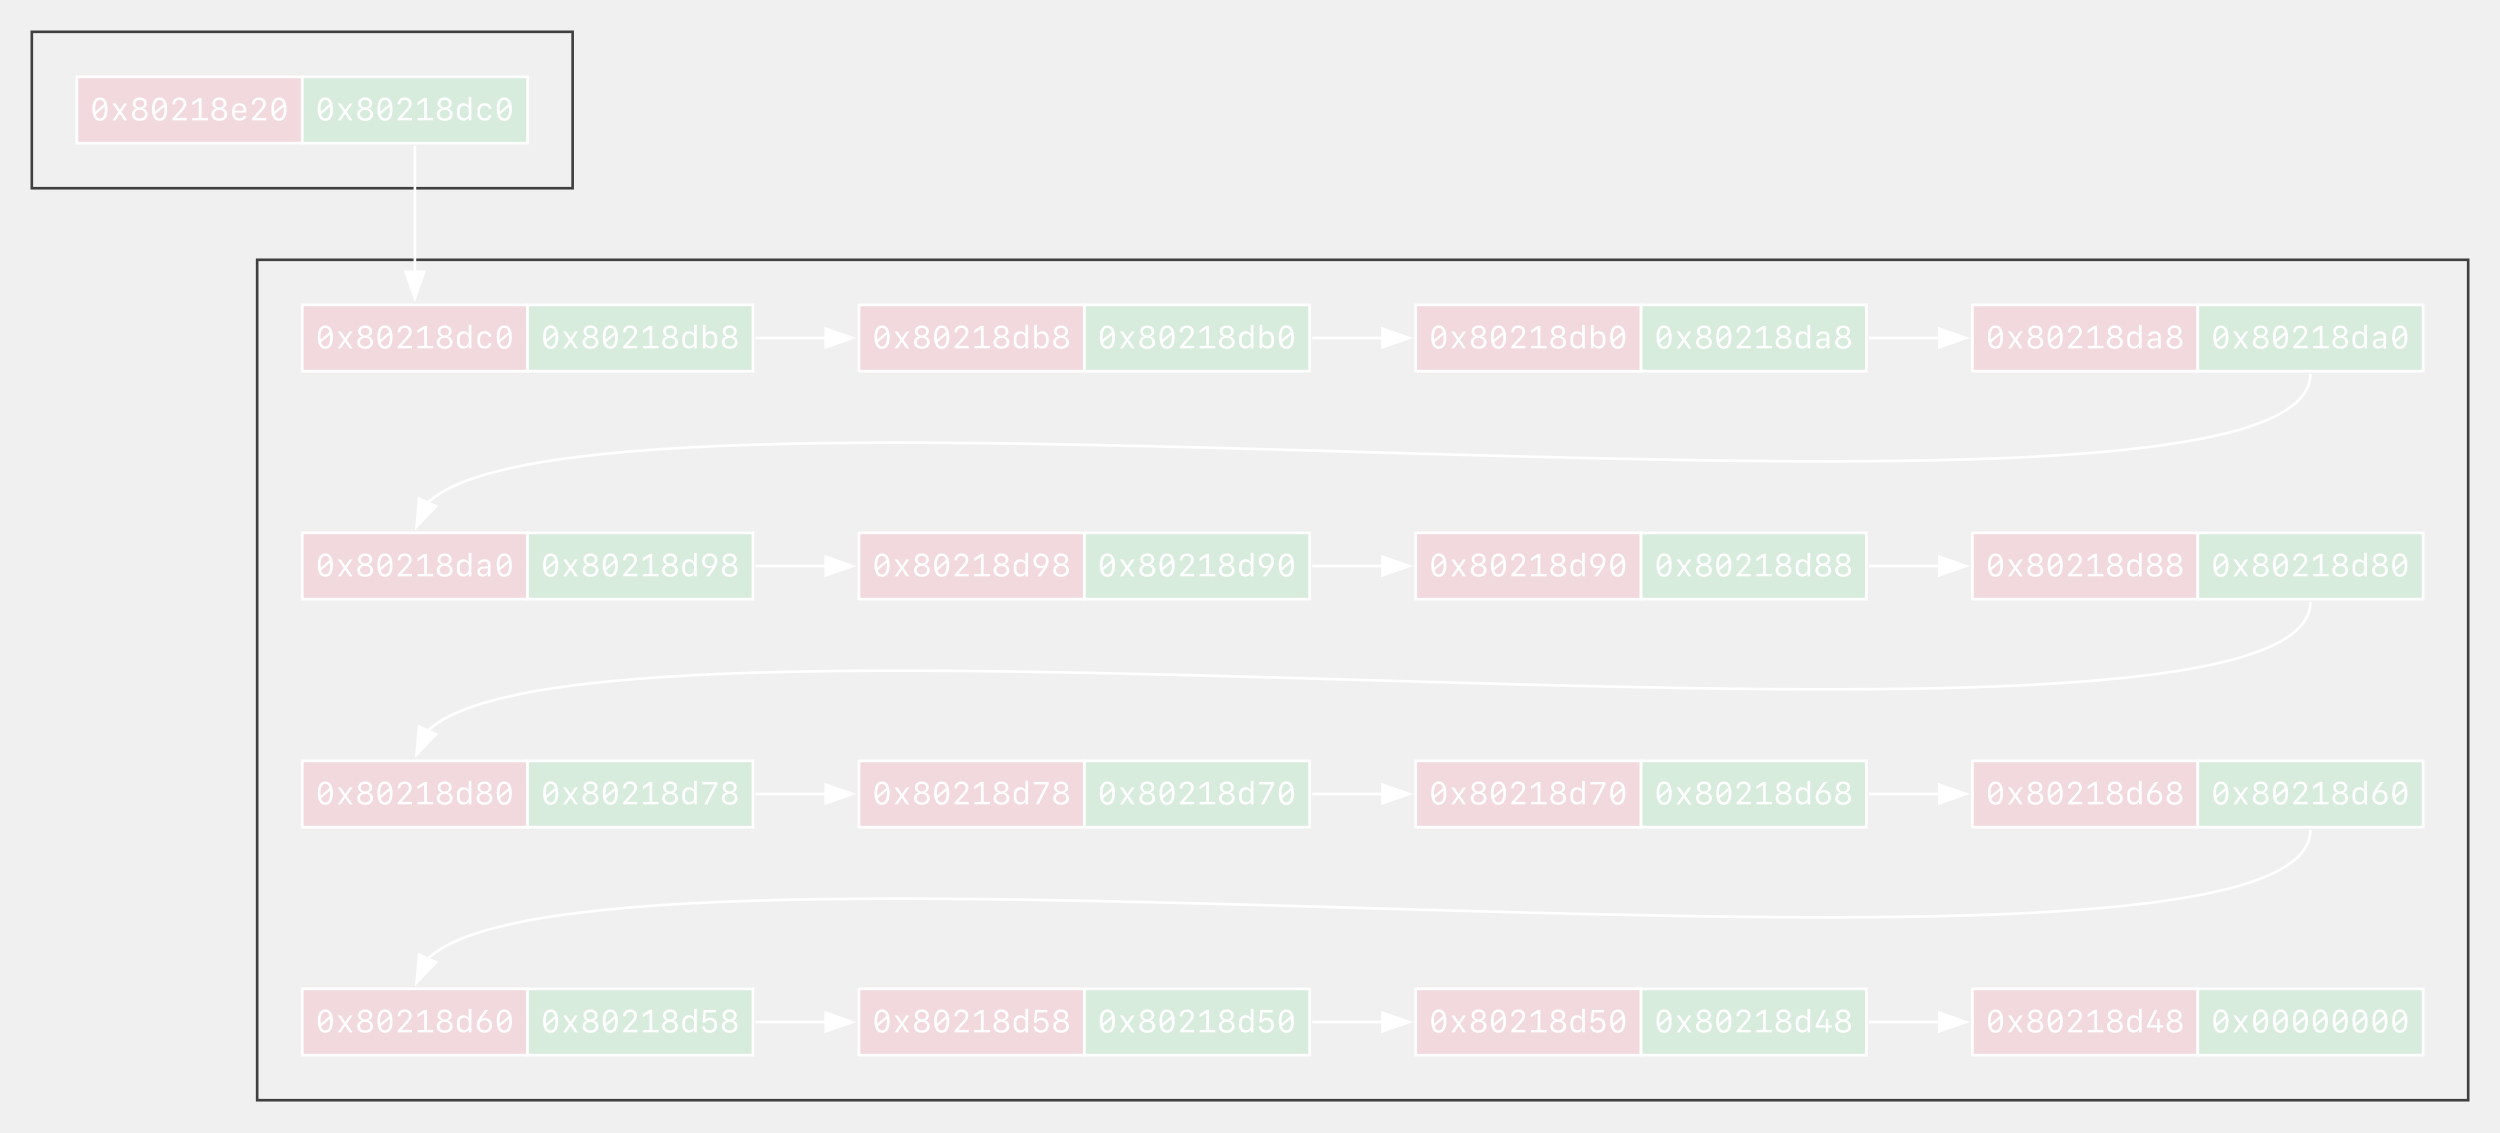
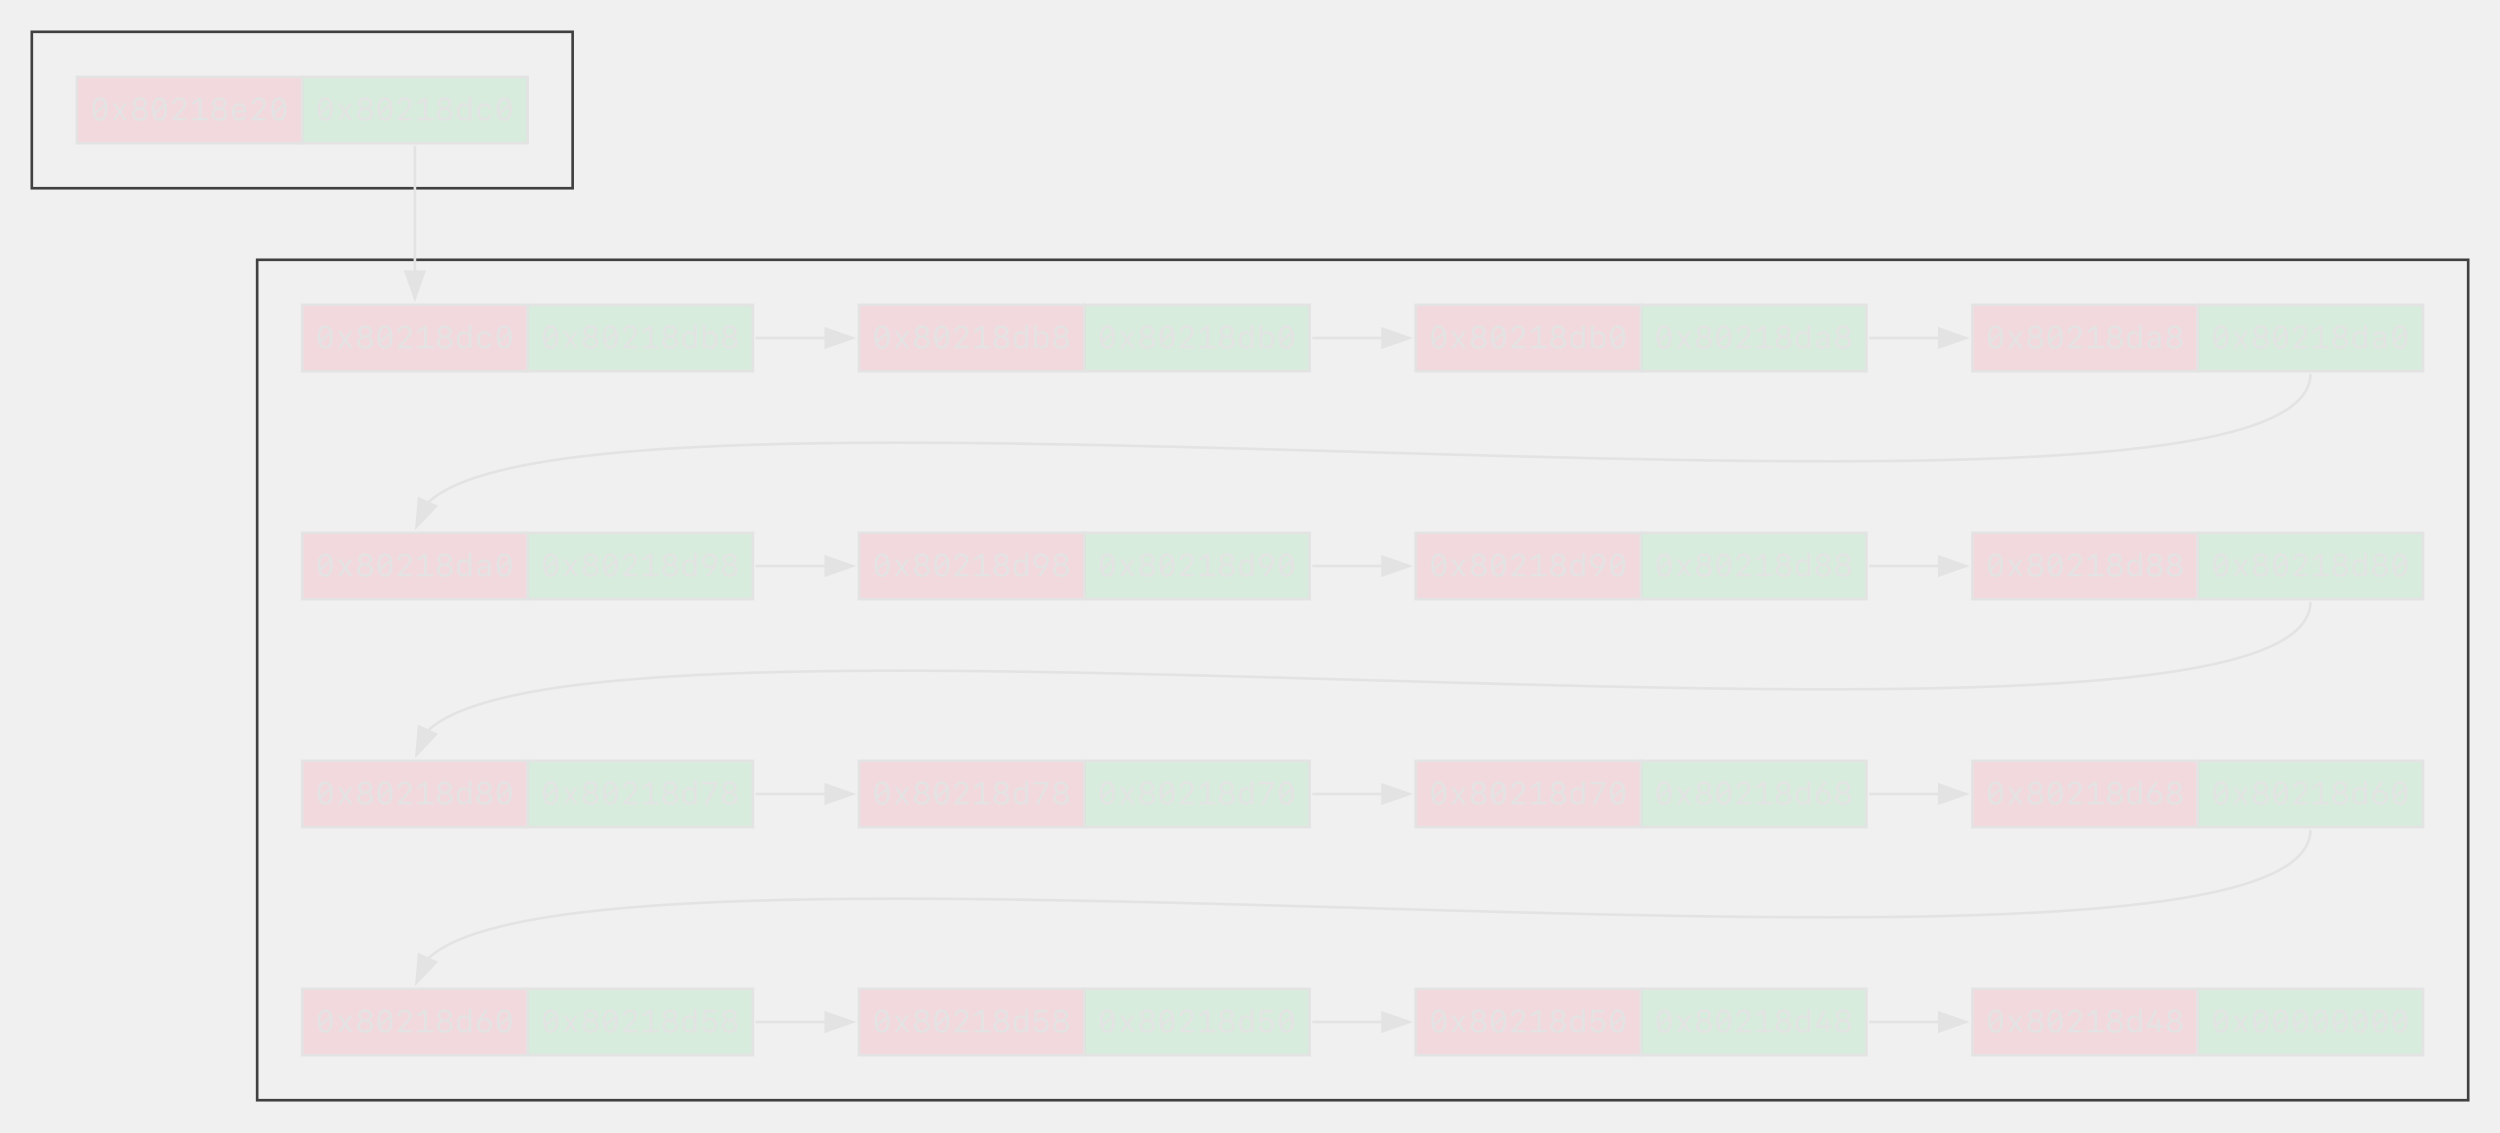
<svg xmlns="http://www.w3.org/2000/svg" xmlns:xlink="http://www.w3.org/1999/xlink" width="943" height="427">
  <defs>
    <path id="a" d="M3.715.195c1.832 0 2.855-1.57 2.855-4.422 0-2.843-1.023-4.414-2.855-4.414-1.84 0-2.856 1.57-2.856 4.414C.86-1.375 1.875.195 3.715.195M1.887-4.227c0-2.296.633-3.5 1.828-3.5.797 0 1.348.54 1.62 1.586L1.93-3.293a11 11 0 0 1-.043-.934M3.715-.719c-.797 0-1.34-.539-1.617-1.578l3.398-2.871q.042.439.043.941c0 2.293-.629 3.508-1.824 3.508m0 0" />
    <path id="b" d="M3.734-2.45 5.332 0h1.152L4.297-3.223l2.172-3.136H5.352L3.773-3.95h-.082L2.11-6.36H.93l2.2 3.18L.949 0h1.102l1.605-2.45Zm0 0" />
    <path id="c" d="M3.738.188c1.758 0 2.977-1.008 2.977-2.45 0-1.066-.7-1.941-1.723-2.156v-.094c.86-.238 1.383-.96 1.383-1.879 0-1.32-1.094-2.25-2.637-2.25s-2.644.93-2.644 2.25c0 .918.535 1.645 1.383 1.88v.093c-1.04.254-1.72 1.106-1.72 2.156C.758-.82 1.98.188 3.739.188m0-5.051c-.98 0-1.629-.574-1.629-1.442 0-.86.649-1.437 1.63-1.437s1.62.578 1.62 1.437c0 .867-.64 1.442-1.62 1.442m0 4.152c-1.148 0-1.941-.664-1.941-1.633s.793-1.633 1.941-1.633 1.942.664 1.942 1.633S4.887-.71 3.738-.71m0 0" />
    <path id="d" d="M1.016-6.078v.039h.992v-.04c0-.991.648-1.644 1.617-1.644.984 0 1.625.598 1.625 1.504 0 .672-.258 1.121-1.328 2.32L1.062-.714V0H6.41v-.937H2.54v-.102L4.53-3.203C5.875-4.676 6.273-5.38 6.273-6.258c0-1.414-1.062-2.375-2.617-2.375-1.539 0-2.64 1.07-2.64 2.555m0 0" />
    <path id="e" d="M6.902 0v-.906H4.523v-7.547H3.508L.992-6.82v1.101L3.41-7.28h.094v6.375H1.008V0Zm0 0" />
    <path id="f" d="M5.426-1.64c-.176.554-.77.898-1.57.898-1.083 0-1.778-.75-1.778-1.918v-.258H6.41v-.621c0-1.84-.973-2.938-2.625-2.938-1.617 0-2.691 1.102-2.691 2.782v.953c0 1.812 1.015 2.86 2.761 2.86 1.336 0 2.344-.712 2.536-1.759ZM3.78-5.618c1.024 0 1.645.73 1.645 1.945H2.078c0-1.219.64-1.945 1.703-1.945m0 0" />
    <path id="g" d="M3.313.105c.906 0 1.574-.375 1.902-1.078h.113V0h.977v-8.852H5.289v3.477h-.101C4.91-6.07 4.23-6.461 3.313-6.461 1.84-6.46.878-5.402.878-3.773v1.183c0 1.637.96 2.695 2.434 2.695m.289-.91c-1.047 0-1.72-.754-1.72-1.925v-.915c0-1.171.673-1.921 1.72-1.921s1.718.75 1.718 1.921v.915c0 1.175-.672 1.925-1.718 1.925m0 0" />
    <path id="h" d="M6.36-4.375C6.194-5.684 5.233-6.48 3.827-6.48c-1.73 0-2.738 1.058-2.738 2.882v.832C1.09-.946 2.098.117 3.828.117 5.234.117 6.2-.672 6.36-1.969h-.984C5.25-1.242 4.629-.78 3.809-.78c-1.106 0-1.723-.75-1.723-2.114v-.574c0-1.367.617-2.12 1.723-2.12.82 0 1.441.468 1.566 1.214Zm0 0" />
    <path id="i" d="M4.11.105c1.468 0 2.43-1.058 2.43-2.695v-1.183c0-1.63-.962-2.688-2.43-2.688-.923 0-1.594.39-1.876 1.086h-.109v-3.477H1.113V0h.98v-.973h.11C2.531-.27 3.2.105 4.11.105m-.298-.91c-1.039 0-1.71-.75-1.71-1.925v-.915c0-1.171.671-1.921 1.71-1.921 1.055 0 1.727.75 1.727 1.921v.915c0 1.171-.672 1.925-1.726 1.925m0 0" />
    <path id="j" d="M4.7 0h.94v-1.79h1.298v-.905h-1.29v-2.403h-.937v2.414H1.937v-.074L4.77-8.453H3.715L.844-2.625v.836h3.855Zm0 0" />
    <path id="k" d="M6.61-2.71c0-1.544-1.114-2.688-2.618-2.688-.539 0-1.148.253-1.402.593l-.09-.047c.043-.093.02-.07.277-.433l2.309-3.168H3.898c-.062.086-1.82 2.547-1.894 2.676C1.195-4.602.859-3.703.859-2.711.86-1.03 2.063.176 3.727.176c1.675 0 2.882-1.215 2.882-2.887M3.733-.743c-1.062 0-1.87-.836-1.87-1.918 0-1.09.808-1.922 1.87-1.922S5.61-3.75 5.61-2.66c0 1.082-.812 1.918-1.875 1.918m0 0" />
    <path id="l" d="M3.64.172c1.715 0 2.883-1.164 2.883-2.875 0-1.664-1.093-2.828-2.656-2.828-.742 0-1.347.265-1.765.765h-.094l.234-2.757h3.813v-.93H1.43L1-3.68h.98c.333-.597.961-.945 1.715-.945 1.086 0 1.82.79 1.82 1.945 0 1.149-.726 1.918-1.82 1.918-.988 0-1.742-.61-1.836-1.496h-1C.95-.805 2.063.172 3.641.172m0 0" />
    <path id="m" d="M1.68 0H2.78l3.793-7.5v-.953H.93v.922h4.59v.078Zm0 0" />
    <path id="n" d="M.82-5.742c0 1.547 1.11 2.683 2.618 2.683.535 0 1.132-.253 1.382-.59l.09.047c-.05.094-.094.168-.285.43L2.32 0h1.184a205 205 0 0 0 1.894-2.68C6.227-3.883 6.57-4.78 6.57-5.742c0-1.688-1.203-2.89-2.875-2.89C2.027-8.633.82-7.419.82-5.743m2.871-1.969c1.067 0 1.875.832 1.875 1.914 0 1.094-.808 1.922-1.875 1.922-1.058 0-1.87-.828-1.87-1.922 0-1.082.812-1.914 1.87-1.914m0 0" />
    <path id="o" d="M3.063.11c.93 0 1.617-.38 1.921-1.06h.102v.958h.95v-4.356c0-1.324-.856-2.086-2.348-2.086-1.305 0-2.29.7-2.407 1.715h.98c.165-.543.68-.851 1.41-.851.888 0 1.376.437 1.376 1.234v.574l-1.75.09c-1.445.074-2.254.742-2.254 1.867 0 1.157.809 1.914 2.02 1.914m.289-.872c-.805 0-1.301-.41-1.301-1.078 0-.66.469-1.043 1.36-1.082L5.046-3v.75c0 .852-.734 1.488-1.695 1.488m0 0" />
  </defs>
  <path fill="none" stroke="#404040" stroke-miterlimit="10" d="M12 71V12h204v59ZM97 415V98h834v317Zm0 0" />
-   <path fill="#FF375F" fill-opacity=".122" stroke="#FFF" stroke-miterlimit="10" d="M29 54V29h85v25Zm0 0" />
-   <g fill="#FFF">
+   <path fill="#FF375F" fill-opacity=".122" stroke="#E3E3E3" stroke-miterlimit="10" d="M29 54V29h85v25Zm0 0" />
+   <g fill="#E3E3E3">
    <use xlink:href="#a" x="34" y="45.398" />
    <use xlink:href="#b" x="41.5" y="45.398" />
    <use xlink:href="#c" x="49" y="45.398" />
    <use xlink:href="#a" x="56.5" y="45.398" />
    <use xlink:href="#d" x="64" y="45.398" />
    <use xlink:href="#e" x="71.5" y="45.398" />
    <use xlink:href="#c" x="79" y="45.398" />
    <use xlink:href="#f" x="86.5" y="45.398" />
    <use xlink:href="#d" x="94" y="45.398" />
    <use xlink:href="#a" x="101.5" y="45.398" />
  </g>
-   <path fill="#30D158" fill-opacity=".122" stroke="#FFF" stroke-miterlimit="10" d="M114 54V29h85v25Zm0 0" />
-   <g fill="#FFF">
+   <path fill="#30D158" fill-opacity=".122" stroke="#E3E3E3" stroke-miterlimit="10" d="M114 54V29h85v25Zm0 0" />
+   <g fill="#E3E3E3">
    <use xlink:href="#a" x="119" y="45.398" />
    <use xlink:href="#b" x="126.5" y="45.398" />
    <use xlink:href="#c" x="134" y="45.398" />
    <use xlink:href="#a" x="141.5" y="45.398" />
    <use xlink:href="#d" x="149" y="45.398" />
    <use xlink:href="#e" x="156.5" y="45.398" />
    <use xlink:href="#c" x="164" y="45.398" />
    <use xlink:href="#g" x="171.5" y="45.398" />
    <use xlink:href="#h" x="179" y="45.398" />
    <use xlink:href="#a" x="186.5" y="45.398" />
  </g>
-   <path fill="#FF375F" fill-opacity=".122" stroke="#FFF" stroke-miterlimit="10" d="M114 140v-25h85v25Zm0 0" />
-   <g fill="#FFF">
+   <path fill="#FF375F" fill-opacity=".122" stroke="#E3E3E3" stroke-miterlimit="10" d="M114 140v-25h85v25Zm0 0" />
+   <g fill="#E3E3E3">
    <use xlink:href="#a" x="119" y="131.398" />
    <use xlink:href="#b" x="126.5" y="131.398" />
    <use xlink:href="#c" x="134" y="131.398" />
    <use xlink:href="#a" x="141.5" y="131.398" />
    <use xlink:href="#d" x="149" y="131.398" />
    <use xlink:href="#e" x="156.5" y="131.398" />
    <use xlink:href="#c" x="164" y="131.398" />
    <use xlink:href="#g" x="171.5" y="131.398" />
    <use xlink:href="#h" x="179" y="131.398" />
    <use xlink:href="#a" x="186.5" y="131.398" />
  </g>
-   <path fill="#30D158" fill-opacity=".122" stroke="#FFF" stroke-miterlimit="10" d="M199 140v-25h85v25Zm0 0" />
-   <g fill="#FFF">
+   <path fill="#30D158" fill-opacity=".122" stroke="#E3E3E3" stroke-miterlimit="10" d="M199 140v-25h85v25Zm0 0" />
+   <g fill="#E3E3E3">
    <use xlink:href="#a" x="204" y="131.398" />
    <use xlink:href="#b" x="211.5" y="131.398" />
    <use xlink:href="#c" x="219" y="131.398" />
    <use xlink:href="#a" x="226.5" y="131.398" />
    <use xlink:href="#d" x="234" y="131.398" />
    <use xlink:href="#e" x="241.5" y="131.398" />
    <use xlink:href="#c" x="249" y="131.398" />
    <use xlink:href="#g" x="256.5" y="131.398" />
    <use xlink:href="#i" x="264" y="131.398" />
    <use xlink:href="#c" x="271.5" y="131.398" />
  </g>
-   <path fill="none" stroke="#FFF" stroke-miterlimit="10" d="M156.5 55v47.508" />
-   <path fill="#FFF" stroke="#FFF" stroke-miterlimit="10" d="m160 102.488-3.5 10-3.5-10Zm0 0" />
-   <path fill="#FF375F" fill-opacity=".122" stroke="#FFF" stroke-miterlimit="10" d="M744 398v-25h85v25Zm0 0" />
-   <g fill="#FFF">
+   <path fill="none" stroke="#E3E3E3" stroke-miterlimit="10" d="M156.5 55v47.508" />
+   <path fill="#E3E3E3" stroke="#E3E3E3" stroke-miterlimit="10" d="m160 102.488-3.5 10-3.5-10Zm0 0" />
+   <path fill="#FF375F" fill-opacity=".122" stroke="#E3E3E3" stroke-miterlimit="10" d="M744 398v-25h85v25Zm0 0" />
+   <g fill="#E3E3E3">
    <use xlink:href="#a" x="749" y="389.398" />
    <use xlink:href="#b" x="756.5" y="389.398" />
    <use xlink:href="#c" x="764" y="389.398" />
    <use xlink:href="#a" x="771.5" y="389.398" />
    <use xlink:href="#d" x="779" y="389.398" />
    <use xlink:href="#e" x="786.5" y="389.398" />
    <use xlink:href="#c" x="794" y="389.398" />
    <use xlink:href="#g" x="801.5" y="389.398" />
    <use xlink:href="#j" x="809" y="389.398" />
    <use xlink:href="#c" x="816.5" y="389.398" />
  </g>
-   <path fill="#30D158" fill-opacity=".122" stroke="#FFF" stroke-miterlimit="10" d="M829 398v-25h85v25Zm0 0" />
-   <g fill="#FFF">
+   <path fill="#30D158" fill-opacity=".122" stroke="#E3E3E3" stroke-miterlimit="10" d="M829 398v-25h85v25Zm0 0" />
+   <g fill="#E3E3E3">
    <use xlink:href="#a" x="834" y="389.398" />
    <use xlink:href="#b" x="841.5" y="389.398" />
    <use xlink:href="#a" x="849" y="389.398" />
    <use xlink:href="#a" x="856.5" y="389.398" />
    <use xlink:href="#a" x="864" y="389.398" />
    <use xlink:href="#a" x="871.5" y="389.398" />
    <use xlink:href="#a" x="879" y="389.398" />
    <use xlink:href="#a" x="886.5" y="389.398" />
    <use xlink:href="#a" x="894" y="389.398" />
    <use xlink:href="#a" x="901.5" y="389.398" />
  </g>
-   <path fill="#FF375F" fill-opacity=".122" stroke="#FFF" stroke-miterlimit="10" d="M744 312v-25h85v25Zm0 0" />
-   <g fill="#FFF">
+   <path fill="#FF375F" fill-opacity=".122" stroke="#E3E3E3" stroke-miterlimit="10" d="M744 312v-25h85v25Zm0 0" />
+   <g fill="#E3E3E3">
    <use xlink:href="#a" x="749" y="303.398" />
    <use xlink:href="#b" x="756.5" y="303.398" />
    <use xlink:href="#c" x="764" y="303.398" />
    <use xlink:href="#a" x="771.5" y="303.398" />
    <use xlink:href="#d" x="779" y="303.398" />
    <use xlink:href="#e" x="786.5" y="303.398" />
    <use xlink:href="#c" x="794" y="303.398" />
    <use xlink:href="#g" x="801.5" y="303.398" />
    <use xlink:href="#k" x="809" y="303.398" />
    <use xlink:href="#c" x="816.5" y="303.398" />
  </g>
-   <path fill="#30D158" fill-opacity=".122" stroke="#FFF" stroke-miterlimit="10" d="M829 312v-25h85v25Zm0 0" />
-   <g fill="#FFF">
+   <path fill="#30D158" fill-opacity=".122" stroke="#E3E3E3" stroke-miterlimit="10" d="M829 312v-25h85v25Zm0 0" />
+   <g fill="#E3E3E3">
    <use xlink:href="#a" x="834" y="303.398" />
    <use xlink:href="#b" x="841.5" y="303.398" />
    <use xlink:href="#c" x="849" y="303.398" />
    <use xlink:href="#a" x="856.5" y="303.398" />
    <use xlink:href="#d" x="864" y="303.398" />
    <use xlink:href="#e" x="871.5" y="303.398" />
    <use xlink:href="#c" x="879" y="303.398" />
    <use xlink:href="#g" x="886.5" y="303.398" />
    <use xlink:href="#k" x="894" y="303.398" />
    <use xlink:href="#a" x="901.5" y="303.398" />
  </g>
-   <path fill="#FF375F" fill-opacity=".122" stroke="#FFF" stroke-miterlimit="10" d="M534 398v-25h85v25Zm0 0" />
-   <g fill="#FFF">
+   <path fill="#FF375F" fill-opacity=".122" stroke="#E3E3E3" stroke-miterlimit="10" d="M534 398v-25h85v25Zm0 0" />
+   <g fill="#E3E3E3">
    <use xlink:href="#a" x="539" y="389.398" />
    <use xlink:href="#b" x="546.5" y="389.398" />
    <use xlink:href="#c" x="554" y="389.398" />
    <use xlink:href="#a" x="561.5" y="389.398" />
    <use xlink:href="#d" x="569" y="389.398" />
    <use xlink:href="#e" x="576.5" y="389.398" />
    <use xlink:href="#c" x="584" y="389.398" />
    <use xlink:href="#g" x="591.5" y="389.398" />
    <use xlink:href="#l" x="599" y="389.398" />
    <use xlink:href="#a" x="606.5" y="389.398" />
  </g>
-   <path fill="#30D158" fill-opacity=".122" stroke="#FFF" stroke-miterlimit="10" d="M619 398v-25h85v25Zm0 0" />
-   <g fill="#FFF">
+   <path fill="#30D158" fill-opacity=".122" stroke="#E3E3E3" stroke-miterlimit="10" d="M619 398v-25h85v25Zm0 0" />
+   <g fill="#E3E3E3">
    <use xlink:href="#a" x="624" y="389.398" />
    <use xlink:href="#b" x="631.5" y="389.398" />
    <use xlink:href="#c" x="639" y="389.398" />
    <use xlink:href="#a" x="646.5" y="389.398" />
    <use xlink:href="#d" x="654" y="389.398" />
    <use xlink:href="#e" x="661.5" y="389.398" />
    <use xlink:href="#c" x="669" y="389.398" />
    <use xlink:href="#g" x="676.5" y="389.398" />
    <use xlink:href="#j" x="684" y="389.398" />
    <use xlink:href="#c" x="691.5" y="389.398" />
  </g>
-   <path fill="none" stroke="#FFF" stroke-miterlimit="10" d="M705 385.5h26.746" />
-   <path fill="#FFF" stroke="#FFF" stroke-miterlimit="10" d="m731.488 382 10 3.5-10 3.5Zm0 0" />
-   <path fill="#FF375F" fill-opacity=".122" stroke="#FFF" stroke-miterlimit="10" d="M534 312v-25h85v25Zm0 0" />
-   <g fill="#FFF">
+   <path fill="none" stroke="#E3E3E3" stroke-miterlimit="10" d="M705 385.5h26.746" />
+   <path fill="#E3E3E3" stroke="#E3E3E3" stroke-miterlimit="10" d="m731.488 382 10 3.5-10 3.5Zm0 0" />
+   <path fill="#FF375F" fill-opacity=".122" stroke="#E3E3E3" stroke-miterlimit="10" d="M534 312v-25h85v25Zm0 0" />
+   <g fill="#E3E3E3">
    <use xlink:href="#a" x="539" y="303.398" />
    <use xlink:href="#b" x="546.5" y="303.398" />
    <use xlink:href="#c" x="554" y="303.398" />
    <use xlink:href="#a" x="561.5" y="303.398" />
    <use xlink:href="#d" x="569" y="303.398" />
    <use xlink:href="#e" x="576.5" y="303.398" />
    <use xlink:href="#c" x="584" y="303.398" />
    <use xlink:href="#g" x="591.5" y="303.398" />
    <use xlink:href="#m" x="599" y="303.398" />
    <use xlink:href="#a" x="606.5" y="303.398" />
  </g>
-   <path fill="#30D158" fill-opacity=".122" stroke="#FFF" stroke-miterlimit="10" d="M619 312v-25h85v25Zm0 0" />
-   <g fill="#FFF">
+   <path fill="#30D158" fill-opacity=".122" stroke="#E3E3E3" stroke-miterlimit="10" d="M619 312v-25h85v25Zm0 0" />
+   <g fill="#E3E3E3">
    <use xlink:href="#a" x="624" y="303.398" />
    <use xlink:href="#b" x="631.5" y="303.398" />
    <use xlink:href="#c" x="639" y="303.398" />
    <use xlink:href="#a" x="646.5" y="303.398" />
    <use xlink:href="#d" x="654" y="303.398" />
    <use xlink:href="#e" x="661.5" y="303.398" />
    <use xlink:href="#c" x="669" y="303.398" />
    <use xlink:href="#g" x="676.5" y="303.398" />
    <use xlink:href="#k" x="684" y="303.398" />
    <use xlink:href="#c" x="691.5" y="303.398" />
  </g>
-   <path fill="#FF375F" fill-opacity=".122" stroke="#FFF" stroke-miterlimit="10" d="M324 398v-25h85v25Zm0 0" />
-   <g fill="#FFF">
+   <path fill="#FF375F" fill-opacity=".122" stroke="#E3E3E3" stroke-miterlimit="10" d="M324 398v-25h85v25Zm0 0" />
+   <g fill="#E3E3E3">
    <use xlink:href="#a" x="329" y="389.398" />
    <use xlink:href="#b" x="336.5" y="389.398" />
    <use xlink:href="#c" x="344" y="389.398" />
    <use xlink:href="#a" x="351.5" y="389.398" />
    <use xlink:href="#d" x="359" y="389.398" />
    <use xlink:href="#e" x="366.5" y="389.398" />
    <use xlink:href="#c" x="374" y="389.398" />
    <use xlink:href="#g" x="381.5" y="389.398" />
    <use xlink:href="#l" x="389" y="389.398" />
    <use xlink:href="#c" x="396.5" y="389.398" />
  </g>
-   <path fill="#30D158" fill-opacity=".122" stroke="#FFF" stroke-miterlimit="10" d="M409 398v-25h85v25Zm0 0" />
-   <g fill="#FFF">
+   <path fill="#30D158" fill-opacity=".122" stroke="#E3E3E3" stroke-miterlimit="10" d="M409 398v-25h85v25Zm0 0" />
+   <g fill="#E3E3E3">
    <use xlink:href="#a" x="414" y="389.398" />
    <use xlink:href="#b" x="421.5" y="389.398" />
    <use xlink:href="#c" x="429" y="389.398" />
    <use xlink:href="#a" x="436.5" y="389.398" />
    <use xlink:href="#d" x="444" y="389.398" />
    <use xlink:href="#e" x="451.5" y="389.398" />
    <use xlink:href="#c" x="459" y="389.398" />
    <use xlink:href="#g" x="466.5" y="389.398" />
    <use xlink:href="#l" x="474" y="389.398" />
    <use xlink:href="#a" x="481.5" y="389.398" />
  </g>
-   <path fill="none" stroke="#FFF" stroke-miterlimit="10" d="M495 385.5h26.746" />
-   <path fill="#FFF" stroke="#FFF" stroke-miterlimit="10" d="m521.488 382 10 3.5-10 3.5Zm0 0" />
-   <path fill="#FF375F" fill-opacity=".122" stroke="#FFF" stroke-miterlimit="10" d="M324 312v-25h85v25Zm0 0" />
-   <g fill="#FFF">
+   <path fill="none" stroke="#E3E3E3" stroke-miterlimit="10" d="M495 385.5h26.746" />
+   <path fill="#E3E3E3" stroke="#E3E3E3" stroke-miterlimit="10" d="m521.488 382 10 3.5-10 3.5Zm0 0" />
+   <path fill="#FF375F" fill-opacity=".122" stroke="#E3E3E3" stroke-miterlimit="10" d="M324 312v-25h85v25Zm0 0" />
+   <g fill="#E3E3E3">
    <use xlink:href="#a" x="329" y="303.398" />
    <use xlink:href="#b" x="336.5" y="303.398" />
    <use xlink:href="#c" x="344" y="303.398" />
    <use xlink:href="#a" x="351.5" y="303.398" />
    <use xlink:href="#d" x="359" y="303.398" />
    <use xlink:href="#e" x="366.5" y="303.398" />
    <use xlink:href="#c" x="374" y="303.398" />
    <use xlink:href="#g" x="381.5" y="303.398" />
    <use xlink:href="#m" x="389" y="303.398" />
    <use xlink:href="#c" x="396.5" y="303.398" />
  </g>
-   <path fill="#30D158" fill-opacity=".122" stroke="#FFF" stroke-miterlimit="10" d="M409 312v-25h85v25Zm0 0" />
-   <g fill="#FFF">
+   <path fill="#30D158" fill-opacity=".122" stroke="#E3E3E3" stroke-miterlimit="10" d="M409 312v-25h85v25Zm0 0" />
+   <g fill="#E3E3E3">
    <use xlink:href="#a" x="414" y="303.398" />
    <use xlink:href="#b" x="421.5" y="303.398" />
    <use xlink:href="#c" x="429" y="303.398" />
    <use xlink:href="#a" x="436.5" y="303.398" />
    <use xlink:href="#d" x="444" y="303.398" />
    <use xlink:href="#e" x="451.5" y="303.398" />
    <use xlink:href="#c" x="459" y="303.398" />
    <use xlink:href="#g" x="466.5" y="303.398" />
    <use xlink:href="#m" x="474" y="303.398" />
    <use xlink:href="#a" x="481.5" y="303.398" />
  </g>
-   <path fill="#FF375F" fill-opacity=".122" stroke="#FFF" stroke-miterlimit="10" d="M114 398v-25h85v25Zm0 0" />
-   <g fill="#FFF">
+   <path fill="#FF375F" fill-opacity=".122" stroke="#E3E3E3" stroke-miterlimit="10" d="M114 398v-25h85v25Zm0 0" />
+   <g fill="#E3E3E3">
    <use xlink:href="#a" x="119" y="389.398" />
    <use xlink:href="#b" x="126.5" y="389.398" />
    <use xlink:href="#c" x="134" y="389.398" />
    <use xlink:href="#a" x="141.5" y="389.398" />
    <use xlink:href="#d" x="149" y="389.398" />
    <use xlink:href="#e" x="156.5" y="389.398" />
    <use xlink:href="#c" x="164" y="389.398" />
    <use xlink:href="#g" x="171.5" y="389.398" />
    <use xlink:href="#k" x="179" y="389.398" />
    <use xlink:href="#a" x="186.5" y="389.398" />
  </g>
-   <path fill="#30D158" fill-opacity=".122" stroke="#FFF" stroke-miterlimit="10" d="M199 398v-25h85v25Zm0 0" />
-   <g fill="#FFF">
+   <path fill="#30D158" fill-opacity=".122" stroke="#E3E3E3" stroke-miterlimit="10" d="M199 398v-25h85v25Zm0 0" />
+   <g fill="#E3E3E3">
    <use xlink:href="#a" x="204" y="389.398" />
    <use xlink:href="#b" x="211.5" y="389.398" />
    <use xlink:href="#c" x="219" y="389.398" />
    <use xlink:href="#a" x="226.5" y="389.398" />
    <use xlink:href="#d" x="234" y="389.398" />
    <use xlink:href="#e" x="241.5" y="389.398" />
    <use xlink:href="#c" x="249" y="389.398" />
    <use xlink:href="#g" x="256.5" y="389.398" />
    <use xlink:href="#l" x="264" y="389.398" />
    <use xlink:href="#c" x="271.5" y="389.398" />
  </g>
-   <path fill="none" stroke="#FFF" stroke-miterlimit="10" d="M285 385.5h26.746" />
-   <path fill="#FFF" stroke="#FFF" stroke-miterlimit="10" d="m311.488 382 10 3.5-10 3.5Zm0 0" />
-   <path fill="#FF375F" fill-opacity=".122" stroke="#FFF" stroke-miterlimit="10" d="M114 312v-25h85v25Zm0 0" />
-   <g fill="#FFF">
+   <path fill="none" stroke="#E3E3E3" stroke-miterlimit="10" d="M285 385.5h26.746" />
+   <path fill="#E3E3E3" stroke="#E3E3E3" stroke-miterlimit="10" d="m311.488 382 10 3.5-10 3.5Zm0 0" />
+   <path fill="#FF375F" fill-opacity=".122" stroke="#E3E3E3" stroke-miterlimit="10" d="M114 312v-25h85v25Zm0 0" />
+   <g fill="#E3E3E3">
    <use xlink:href="#a" x="119" y="303.398" />
    <use xlink:href="#b" x="126.5" y="303.398" />
    <use xlink:href="#c" x="134" y="303.398" />
    <use xlink:href="#a" x="141.5" y="303.398" />
    <use xlink:href="#d" x="149" y="303.398" />
    <use xlink:href="#e" x="156.5" y="303.398" />
    <use xlink:href="#c" x="164" y="303.398" />
    <use xlink:href="#g" x="171.5" y="303.398" />
    <use xlink:href="#c" x="179" y="303.398" />
    <use xlink:href="#a" x="186.5" y="303.398" />
  </g>
-   <path fill="#30D158" fill-opacity=".122" stroke="#FFF" stroke-miterlimit="10" d="M199 312v-25h85v25Zm0 0" />
-   <g fill="#FFF">
+   <path fill="#30D158" fill-opacity=".122" stroke="#E3E3E3" stroke-miterlimit="10" d="M199 312v-25h85v25Zm0 0" />
+   <g fill="#E3E3E3">
    <use xlink:href="#a" x="204" y="303.398" />
    <use xlink:href="#b" x="211.5" y="303.398" />
    <use xlink:href="#c" x="219" y="303.398" />
    <use xlink:href="#a" x="226.5" y="303.398" />
    <use xlink:href="#d" x="234" y="303.398" />
    <use xlink:href="#e" x="241.5" y="303.398" />
    <use xlink:href="#c" x="249" y="303.398" />
    <use xlink:href="#g" x="256.5" y="303.398" />
    <use xlink:href="#m" x="264" y="303.398" />
    <use xlink:href="#c" x="271.5" y="303.398" />
  </g>
-   <path fill="none" stroke="#FFF" stroke-miterlimit="10" d="M871.5 313c0 75.977-649.54-11.695-710.434 48.941" />
-   <path fill="#FFF" stroke="#FFF" stroke-miterlimit="10" d="m164.445 362.96-7.32 7.661.945-10.55Zm0 0" />
-   <path fill="#FF375F" fill-opacity=".122" stroke="#FFF" stroke-miterlimit="10" d="M744 226v-25h85v25Zm0 0" />
-   <g fill="#FFF">
+   <path fill="none" stroke="#E3E3E3" stroke-miterlimit="10" d="M871.5 313c0 75.977-649.54-11.695-710.434 48.941" />
+   <path fill="#E3E3E3" stroke="#E3E3E3" stroke-miterlimit="10" d="m164.445 362.96-7.32 7.661.945-10.55Zm0 0" />
+   <path fill="#FF375F" fill-opacity=".122" stroke="#E3E3E3" stroke-miterlimit="10" d="M744 226v-25h85v25Zm0 0" />
+   <g fill="#E3E3E3">
    <use xlink:href="#a" x="749" y="217.398" />
    <use xlink:href="#b" x="756.5" y="217.398" />
    <use xlink:href="#c" x="764" y="217.398" />
    <use xlink:href="#a" x="771.5" y="217.398" />
    <use xlink:href="#d" x="779" y="217.398" />
    <use xlink:href="#e" x="786.5" y="217.398" />
    <use xlink:href="#c" x="794" y="217.398" />
    <use xlink:href="#g" x="801.5" y="217.398" />
    <use xlink:href="#c" x="809" y="217.398" />
    <use xlink:href="#c" x="816.5" y="217.398" />
  </g>
-   <path fill="#30D158" fill-opacity=".122" stroke="#FFF" stroke-miterlimit="10" d="M829 226v-25h85v25Zm0 0" />
-   <g fill="#FFF">
+   <path fill="#30D158" fill-opacity=".122" stroke="#E3E3E3" stroke-miterlimit="10" d="M829 226v-25h85v25Zm0 0" />
+   <g fill="#E3E3E3">
    <use xlink:href="#a" x="834" y="217.398" />
    <use xlink:href="#b" x="841.5" y="217.398" />
    <use xlink:href="#c" x="849" y="217.398" />
    <use xlink:href="#a" x="856.5" y="217.398" />
    <use xlink:href="#d" x="864" y="217.398" />
    <use xlink:href="#e" x="871.5" y="217.398" />
    <use xlink:href="#c" x="879" y="217.398" />
    <use xlink:href="#g" x="886.5" y="217.398" />
    <use xlink:href="#c" x="894" y="217.398" />
    <use xlink:href="#a" x="901.5" y="217.398" />
  </g>
-   <path fill="none" stroke="#FFF" stroke-miterlimit="10" d="M705 299.5h26.746" />
-   <path fill="#FFF" stroke="#FFF" stroke-miterlimit="10" d="m731.488 296 10 3.5-10 3.5Zm0 0" />
-   <path fill="#FF375F" fill-opacity=".122" stroke="#FFF" stroke-miterlimit="10" d="M534 226v-25h85v25Zm0 0" />
-   <g fill="#FFF">
+   <path fill="none" stroke="#E3E3E3" stroke-miterlimit="10" d="M705 299.5h26.746" />
+   <path fill="#E3E3E3" stroke="#E3E3E3" stroke-miterlimit="10" d="m731.488 296 10 3.5-10 3.5Zm0 0" />
+   <path fill="#FF375F" fill-opacity=".122" stroke="#E3E3E3" stroke-miterlimit="10" d="M534 226v-25h85v25Zm0 0" />
+   <g fill="#E3E3E3">
    <use xlink:href="#a" x="539" y="217.398" />
    <use xlink:href="#b" x="546.5" y="217.398" />
    <use xlink:href="#c" x="554" y="217.398" />
    <use xlink:href="#a" x="561.5" y="217.398" />
    <use xlink:href="#d" x="569" y="217.398" />
    <use xlink:href="#e" x="576.5" y="217.398" />
    <use xlink:href="#c" x="584" y="217.398" />
    <use xlink:href="#g" x="591.5" y="217.398" />
    <use xlink:href="#n" x="599" y="217.398" />
    <use xlink:href="#a" x="606.5" y="217.398" />
  </g>
-   <path fill="#30D158" fill-opacity=".122" stroke="#FFF" stroke-miterlimit="10" d="M619 226v-25h85v25Zm0 0" />
-   <g fill="#FFF">
+   <path fill="#30D158" fill-opacity=".122" stroke="#E3E3E3" stroke-miterlimit="10" d="M619 226v-25h85v25Zm0 0" />
+   <g fill="#E3E3E3">
    <use xlink:href="#a" x="624" y="217.398" />
    <use xlink:href="#b" x="631.5" y="217.398" />
    <use xlink:href="#c" x="639" y="217.398" />
    <use xlink:href="#a" x="646.5" y="217.398" />
    <use xlink:href="#d" x="654" y="217.398" />
    <use xlink:href="#e" x="661.5" y="217.398" />
    <use xlink:href="#c" x="669" y="217.398" />
    <use xlink:href="#g" x="676.5" y="217.398" />
    <use xlink:href="#c" x="684" y="217.398" />
    <use xlink:href="#c" x="691.5" y="217.398" />
  </g>
-   <path fill="none" stroke="#FFF" stroke-miterlimit="10" d="M495 299.5h26.746" />
-   <path fill="#FFF" stroke="#FFF" stroke-miterlimit="10" d="m521.488 296 10 3.5-10 3.5Zm0 0" />
-   <path fill="#FF375F" fill-opacity=".122" stroke="#FFF" stroke-miterlimit="10" d="M324 226v-25h85v25Zm0 0" />
-   <g fill="#FFF">
+   <path fill="none" stroke="#E3E3E3" stroke-miterlimit="10" d="M495 299.5h26.746" />
+   <path fill="#E3E3E3" stroke="#E3E3E3" stroke-miterlimit="10" d="m521.488 296 10 3.5-10 3.5Zm0 0" />
+   <path fill="#FF375F" fill-opacity=".122" stroke="#E3E3E3" stroke-miterlimit="10" d="M324 226v-25h85v25Zm0 0" />
+   <g fill="#E3E3E3">
    <use xlink:href="#a" x="329" y="217.398" />
    <use xlink:href="#b" x="336.5" y="217.398" />
    <use xlink:href="#c" x="344" y="217.398" />
    <use xlink:href="#a" x="351.5" y="217.398" />
    <use xlink:href="#d" x="359" y="217.398" />
    <use xlink:href="#e" x="366.5" y="217.398" />
    <use xlink:href="#c" x="374" y="217.398" />
    <use xlink:href="#g" x="381.5" y="217.398" />
    <use xlink:href="#n" x="389" y="217.398" />
    <use xlink:href="#c" x="396.5" y="217.398" />
  </g>
-   <path fill="#30D158" fill-opacity=".122" stroke="#FFF" stroke-miterlimit="10" d="M409 226v-25h85v25Zm0 0" />
-   <g fill="#FFF">
+   <path fill="#30D158" fill-opacity=".122" stroke="#E3E3E3" stroke-miterlimit="10" d="M409 226v-25h85v25Zm0 0" />
+   <g fill="#E3E3E3">
    <use xlink:href="#a" x="414" y="217.398" />
    <use xlink:href="#b" x="421.5" y="217.398" />
    <use xlink:href="#c" x="429" y="217.398" />
    <use xlink:href="#a" x="436.5" y="217.398" />
    <use xlink:href="#d" x="444" y="217.398" />
    <use xlink:href="#e" x="451.5" y="217.398" />
    <use xlink:href="#c" x="459" y="217.398" />
    <use xlink:href="#g" x="466.5" y="217.398" />
    <use xlink:href="#n" x="474" y="217.398" />
    <use xlink:href="#a" x="481.5" y="217.398" />
  </g>
-   <path fill="none" stroke="#FFF" stroke-miterlimit="10" d="M285 299.5h26.746" />
-   <path fill="#FFF" stroke="#FFF" stroke-miterlimit="10" d="m311.488 296 10 3.5-10 3.5Zm0 0" />
-   <path fill="#FF375F" fill-opacity=".122" stroke="#FFF" stroke-miterlimit="10" d="M114 226v-25h85v25Zm0 0" />
-   <g fill="#FFF">
+   <path fill="none" stroke="#E3E3E3" stroke-miterlimit="10" d="M285 299.5h26.746" />
+   <path fill="#E3E3E3" stroke="#E3E3E3" stroke-miterlimit="10" d="m311.488 296 10 3.5-10 3.5Zm0 0" />
+   <path fill="#FF375F" fill-opacity=".122" stroke="#E3E3E3" stroke-miterlimit="10" d="M114 226v-25h85v25Zm0 0" />
+   <g fill="#E3E3E3">
    <use xlink:href="#a" x="119" y="217.398" />
    <use xlink:href="#b" x="126.5" y="217.398" />
    <use xlink:href="#c" x="134" y="217.398" />
    <use xlink:href="#a" x="141.5" y="217.398" />
    <use xlink:href="#d" x="149" y="217.398" />
    <use xlink:href="#e" x="156.5" y="217.398" />
    <use xlink:href="#c" x="164" y="217.398" />
    <use xlink:href="#g" x="171.5" y="217.398" />
    <use xlink:href="#o" x="179" y="217.398" />
    <use xlink:href="#a" x="186.5" y="217.398" />
  </g>
-   <path fill="#30D158" fill-opacity=".122" stroke="#FFF" stroke-miterlimit="10" d="M199 226v-25h85v25Zm0 0" />
-   <g fill="#FFF">
+   <path fill="#30D158" fill-opacity=".122" stroke="#E3E3E3" stroke-miterlimit="10" d="M199 226v-25h85v25Zm0 0" />
+   <g fill="#E3E3E3">
    <use xlink:href="#a" x="204" y="217.398" />
    <use xlink:href="#b" x="211.5" y="217.398" />
    <use xlink:href="#c" x="219" y="217.398" />
    <use xlink:href="#a" x="226.5" y="217.398" />
    <use xlink:href="#d" x="234" y="217.398" />
    <use xlink:href="#e" x="241.5" y="217.398" />
    <use xlink:href="#c" x="249" y="217.398" />
    <use xlink:href="#g" x="256.5" y="217.398" />
    <use xlink:href="#n" x="264" y="217.398" />
    <use xlink:href="#c" x="271.5" y="217.398" />
  </g>
-   <path fill="none" stroke="#FFF" stroke-miterlimit="10" d="M871.5 227c0 75.977-649.54-11.695-710.434 48.941" />
-   <path fill="#FFF" stroke="#FFF" stroke-miterlimit="10" d="m164.445 276.96-7.32 7.661.945-10.55Zm0 0" />
-   <path fill="#FF375F" fill-opacity=".122" stroke="#FFF" stroke-miterlimit="10" d="M744 140v-25h85v25Zm0 0" />
-   <g fill="#FFF">
+   <path fill="none" stroke="#E3E3E3" stroke-miterlimit="10" d="M871.5 227c0 75.977-649.54-11.695-710.434 48.941" />
+   <path fill="#E3E3E3" stroke="#E3E3E3" stroke-miterlimit="10" d="m164.445 276.96-7.32 7.661.945-10.55Zm0 0" />
+   <path fill="#FF375F" fill-opacity=".122" stroke="#E3E3E3" stroke-miterlimit="10" d="M744 140v-25h85v25Zm0 0" />
+   <g fill="#E3E3E3">
    <use xlink:href="#a" x="749" y="131.398" />
    <use xlink:href="#b" x="756.5" y="131.398" />
    <use xlink:href="#c" x="764" y="131.398" />
    <use xlink:href="#a" x="771.5" y="131.398" />
    <use xlink:href="#d" x="779" y="131.398" />
    <use xlink:href="#e" x="786.5" y="131.398" />
    <use xlink:href="#c" x="794" y="131.398" />
    <use xlink:href="#g" x="801.5" y="131.398" />
    <use xlink:href="#o" x="809" y="131.398" />
    <use xlink:href="#c" x="816.5" y="131.398" />
  </g>
-   <path fill="#30D158" fill-opacity=".122" stroke="#FFF" stroke-miterlimit="10" d="M829 140v-25h85v25Zm0 0" />
-   <g fill="#FFF">
+   <path fill="#30D158" fill-opacity=".122" stroke="#E3E3E3" stroke-miterlimit="10" d="M829 140v-25h85v25Zm0 0" />
+   <g fill="#E3E3E3">
    <use xlink:href="#a" x="834" y="131.398" />
    <use xlink:href="#b" x="841.5" y="131.398" />
    <use xlink:href="#c" x="849" y="131.398" />
    <use xlink:href="#a" x="856.5" y="131.398" />
    <use xlink:href="#d" x="864" y="131.398" />
    <use xlink:href="#e" x="871.5" y="131.398" />
    <use xlink:href="#c" x="879" y="131.398" />
    <use xlink:href="#g" x="886.5" y="131.398" />
    <use xlink:href="#o" x="894" y="131.398" />
    <use xlink:href="#a" x="901.5" y="131.398" />
  </g>
-   <path fill="none" stroke="#FFF" stroke-miterlimit="10" d="M705 213.5h26.746" />
-   <path fill="#FFF" stroke="#FFF" stroke-miterlimit="10" d="m731.488 210 10 3.5-10 3.5Zm0 0" />
-   <path fill="#FF375F" fill-opacity=".122" stroke="#FFF" stroke-miterlimit="10" d="M534 140v-25h85v25Zm0 0" />
-   <g fill="#FFF">
+   <path fill="none" stroke="#E3E3E3" stroke-miterlimit="10" d="M705 213.5h26.746" />
+   <path fill="#E3E3E3" stroke="#E3E3E3" stroke-miterlimit="10" d="m731.488 210 10 3.5-10 3.5Zm0 0" />
+   <path fill="#FF375F" fill-opacity=".122" stroke="#E3E3E3" stroke-miterlimit="10" d="M534 140v-25h85v25Zm0 0" />
+   <g fill="#E3E3E3">
    <use xlink:href="#a" x="539" y="131.398" />
    <use xlink:href="#b" x="546.5" y="131.398" />
    <use xlink:href="#c" x="554" y="131.398" />
    <use xlink:href="#a" x="561.5" y="131.398" />
    <use xlink:href="#d" x="569" y="131.398" />
    <use xlink:href="#e" x="576.5" y="131.398" />
    <use xlink:href="#c" x="584" y="131.398" />
    <use xlink:href="#g" x="591.5" y="131.398" />
    <use xlink:href="#i" x="599" y="131.398" />
    <use xlink:href="#a" x="606.5" y="131.398" />
  </g>
-   <path fill="#30D158" fill-opacity=".122" stroke="#FFF" stroke-miterlimit="10" d="M619 140v-25h85v25Zm0 0" />
-   <g fill="#FFF">
+   <path fill="#30D158" fill-opacity=".122" stroke="#E3E3E3" stroke-miterlimit="10" d="M619 140v-25h85v25Zm0 0" />
+   <g fill="#E3E3E3">
    <use xlink:href="#a" x="624" y="131.398" />
    <use xlink:href="#b" x="631.5" y="131.398" />
    <use xlink:href="#c" x="639" y="131.398" />
    <use xlink:href="#a" x="646.5" y="131.398" />
    <use xlink:href="#d" x="654" y="131.398" />
    <use xlink:href="#e" x="661.5" y="131.398" />
    <use xlink:href="#c" x="669" y="131.398" />
    <use xlink:href="#g" x="676.5" y="131.398" />
    <use xlink:href="#o" x="684" y="131.398" />
    <use xlink:href="#c" x="691.5" y="131.398" />
  </g>
-   <path fill="none" stroke="#FFF" stroke-miterlimit="10" d="M495 213.5h26.746" />
-   <path fill="#FFF" stroke="#FFF" stroke-miterlimit="10" d="m521.488 210 10 3.5-10 3.5Zm0 0" />
-   <path fill="#FF375F" fill-opacity=".122" stroke="#FFF" stroke-miterlimit="10" d="M324 140v-25h85v25Zm0 0" />
-   <g fill="#FFF">
+   <path fill="none" stroke="#E3E3E3" stroke-miterlimit="10" d="M495 213.5h26.746" />
+   <path fill="#E3E3E3" stroke="#E3E3E3" stroke-miterlimit="10" d="m521.488 210 10 3.5-10 3.5Zm0 0" />
+   <path fill="#FF375F" fill-opacity=".122" stroke="#E3E3E3" stroke-miterlimit="10" d="M324 140v-25h85v25Zm0 0" />
+   <g fill="#E3E3E3">
    <use xlink:href="#a" x="329" y="131.398" />
    <use xlink:href="#b" x="336.5" y="131.398" />
    <use xlink:href="#c" x="344" y="131.398" />
    <use xlink:href="#a" x="351.5" y="131.398" />
    <use xlink:href="#d" x="359" y="131.398" />
    <use xlink:href="#e" x="366.5" y="131.398" />
    <use xlink:href="#c" x="374" y="131.398" />
    <use xlink:href="#g" x="381.5" y="131.398" />
    <use xlink:href="#i" x="389" y="131.398" />
    <use xlink:href="#c" x="396.5" y="131.398" />
  </g>
-   <path fill="#30D158" fill-opacity=".122" stroke="#FFF" stroke-miterlimit="10" d="M409 140v-25h85v25Zm0 0" />
-   <g fill="#FFF">
+   <path fill="#30D158" fill-opacity=".122" stroke="#E3E3E3" stroke-miterlimit="10" d="M409 140v-25h85v25Zm0 0" />
+   <g fill="#E3E3E3">
    <use xlink:href="#a" x="414" y="131.398" />
    <use xlink:href="#b" x="421.5" y="131.398" />
    <use xlink:href="#c" x="429" y="131.398" />
    <use xlink:href="#a" x="436.5" y="131.398" />
    <use xlink:href="#d" x="444" y="131.398" />
    <use xlink:href="#e" x="451.5" y="131.398" />
    <use xlink:href="#c" x="459" y="131.398" />
    <use xlink:href="#g" x="466.5" y="131.398" />
    <use xlink:href="#i" x="474" y="131.398" />
    <use xlink:href="#a" x="481.5" y="131.398" />
  </g>
-   <path fill="none" stroke="#FFF" stroke-miterlimit="10" d="M285 213.5h26.746" />
-   <path fill="#FFF" stroke="#FFF" stroke-miterlimit="10" d="m311.488 210 10 3.5-10 3.5Zm0 0" />
-   <path fill="none" stroke="#FFF" stroke-miterlimit="10" d="M871.5 141c0 75.977-649.54-11.695-710.434 48.941" />
-   <path fill="#FFF" stroke="#FFF" stroke-miterlimit="10" d="m164.445 190.96-7.32 7.661.945-10.55Zm0 0" />
-   <path fill="none" stroke="#FFF" stroke-miterlimit="10" d="M705 127.5h26.746" />
-   <path fill="#FFF" stroke="#FFF" stroke-miterlimit="10" d="m731.488 124 10 3.5-10 3.5Zm0 0" />
-   <path fill="none" stroke="#FFF" stroke-miterlimit="10" d="M495 127.5h26.746" />
-   <path fill="#FFF" stroke="#FFF" stroke-miterlimit="10" d="m521.488 124 10 3.5-10 3.5Zm0 0" />
-   <path fill="none" stroke="#FFF" stroke-miterlimit="10" d="M285 127.5h26.746" />
-   <path fill="#FFF" stroke="#FFF" stroke-miterlimit="10" d="m311.488 124 10 3.5-10 3.5Zm0 0" />
+   <path fill="none" stroke="#E3E3E3" stroke-miterlimit="10" d="M285 213.5h26.746" />
+   <path fill="#E3E3E3" stroke="#E3E3E3" stroke-miterlimit="10" d="m311.488 210 10 3.5-10 3.5Zm0 0" />
+   <path fill="none" stroke="#E3E3E3" stroke-miterlimit="10" d="M871.5 141c0 75.977-649.54-11.695-710.434 48.941" />
+   <path fill="#E3E3E3" stroke="#E3E3E3" stroke-miterlimit="10" d="m164.445 190.96-7.32 7.661.945-10.55Zm0 0" />
+   <path fill="none" stroke="#E3E3E3" stroke-miterlimit="10" d="M705 127.5h26.746" />
+   <path fill="#E3E3E3" stroke="#E3E3E3" stroke-miterlimit="10" d="m731.488 124 10 3.5-10 3.5Zm0 0" />
+   <path fill="none" stroke="#E3E3E3" stroke-miterlimit="10" d="M495 127.5h26.746" />
+   <path fill="#E3E3E3" stroke="#E3E3E3" stroke-miterlimit="10" d="m521.488 124 10 3.5-10 3.5Zm0 0" />
+   <path fill="none" stroke="#E3E3E3" stroke-miterlimit="10" d="M285 127.5h26.746" />
+   <path fill="#E3E3E3" stroke="#E3E3E3" stroke-miterlimit="10" d="m311.488 124 10 3.5-10 3.5Zm0 0" />
</svg>
